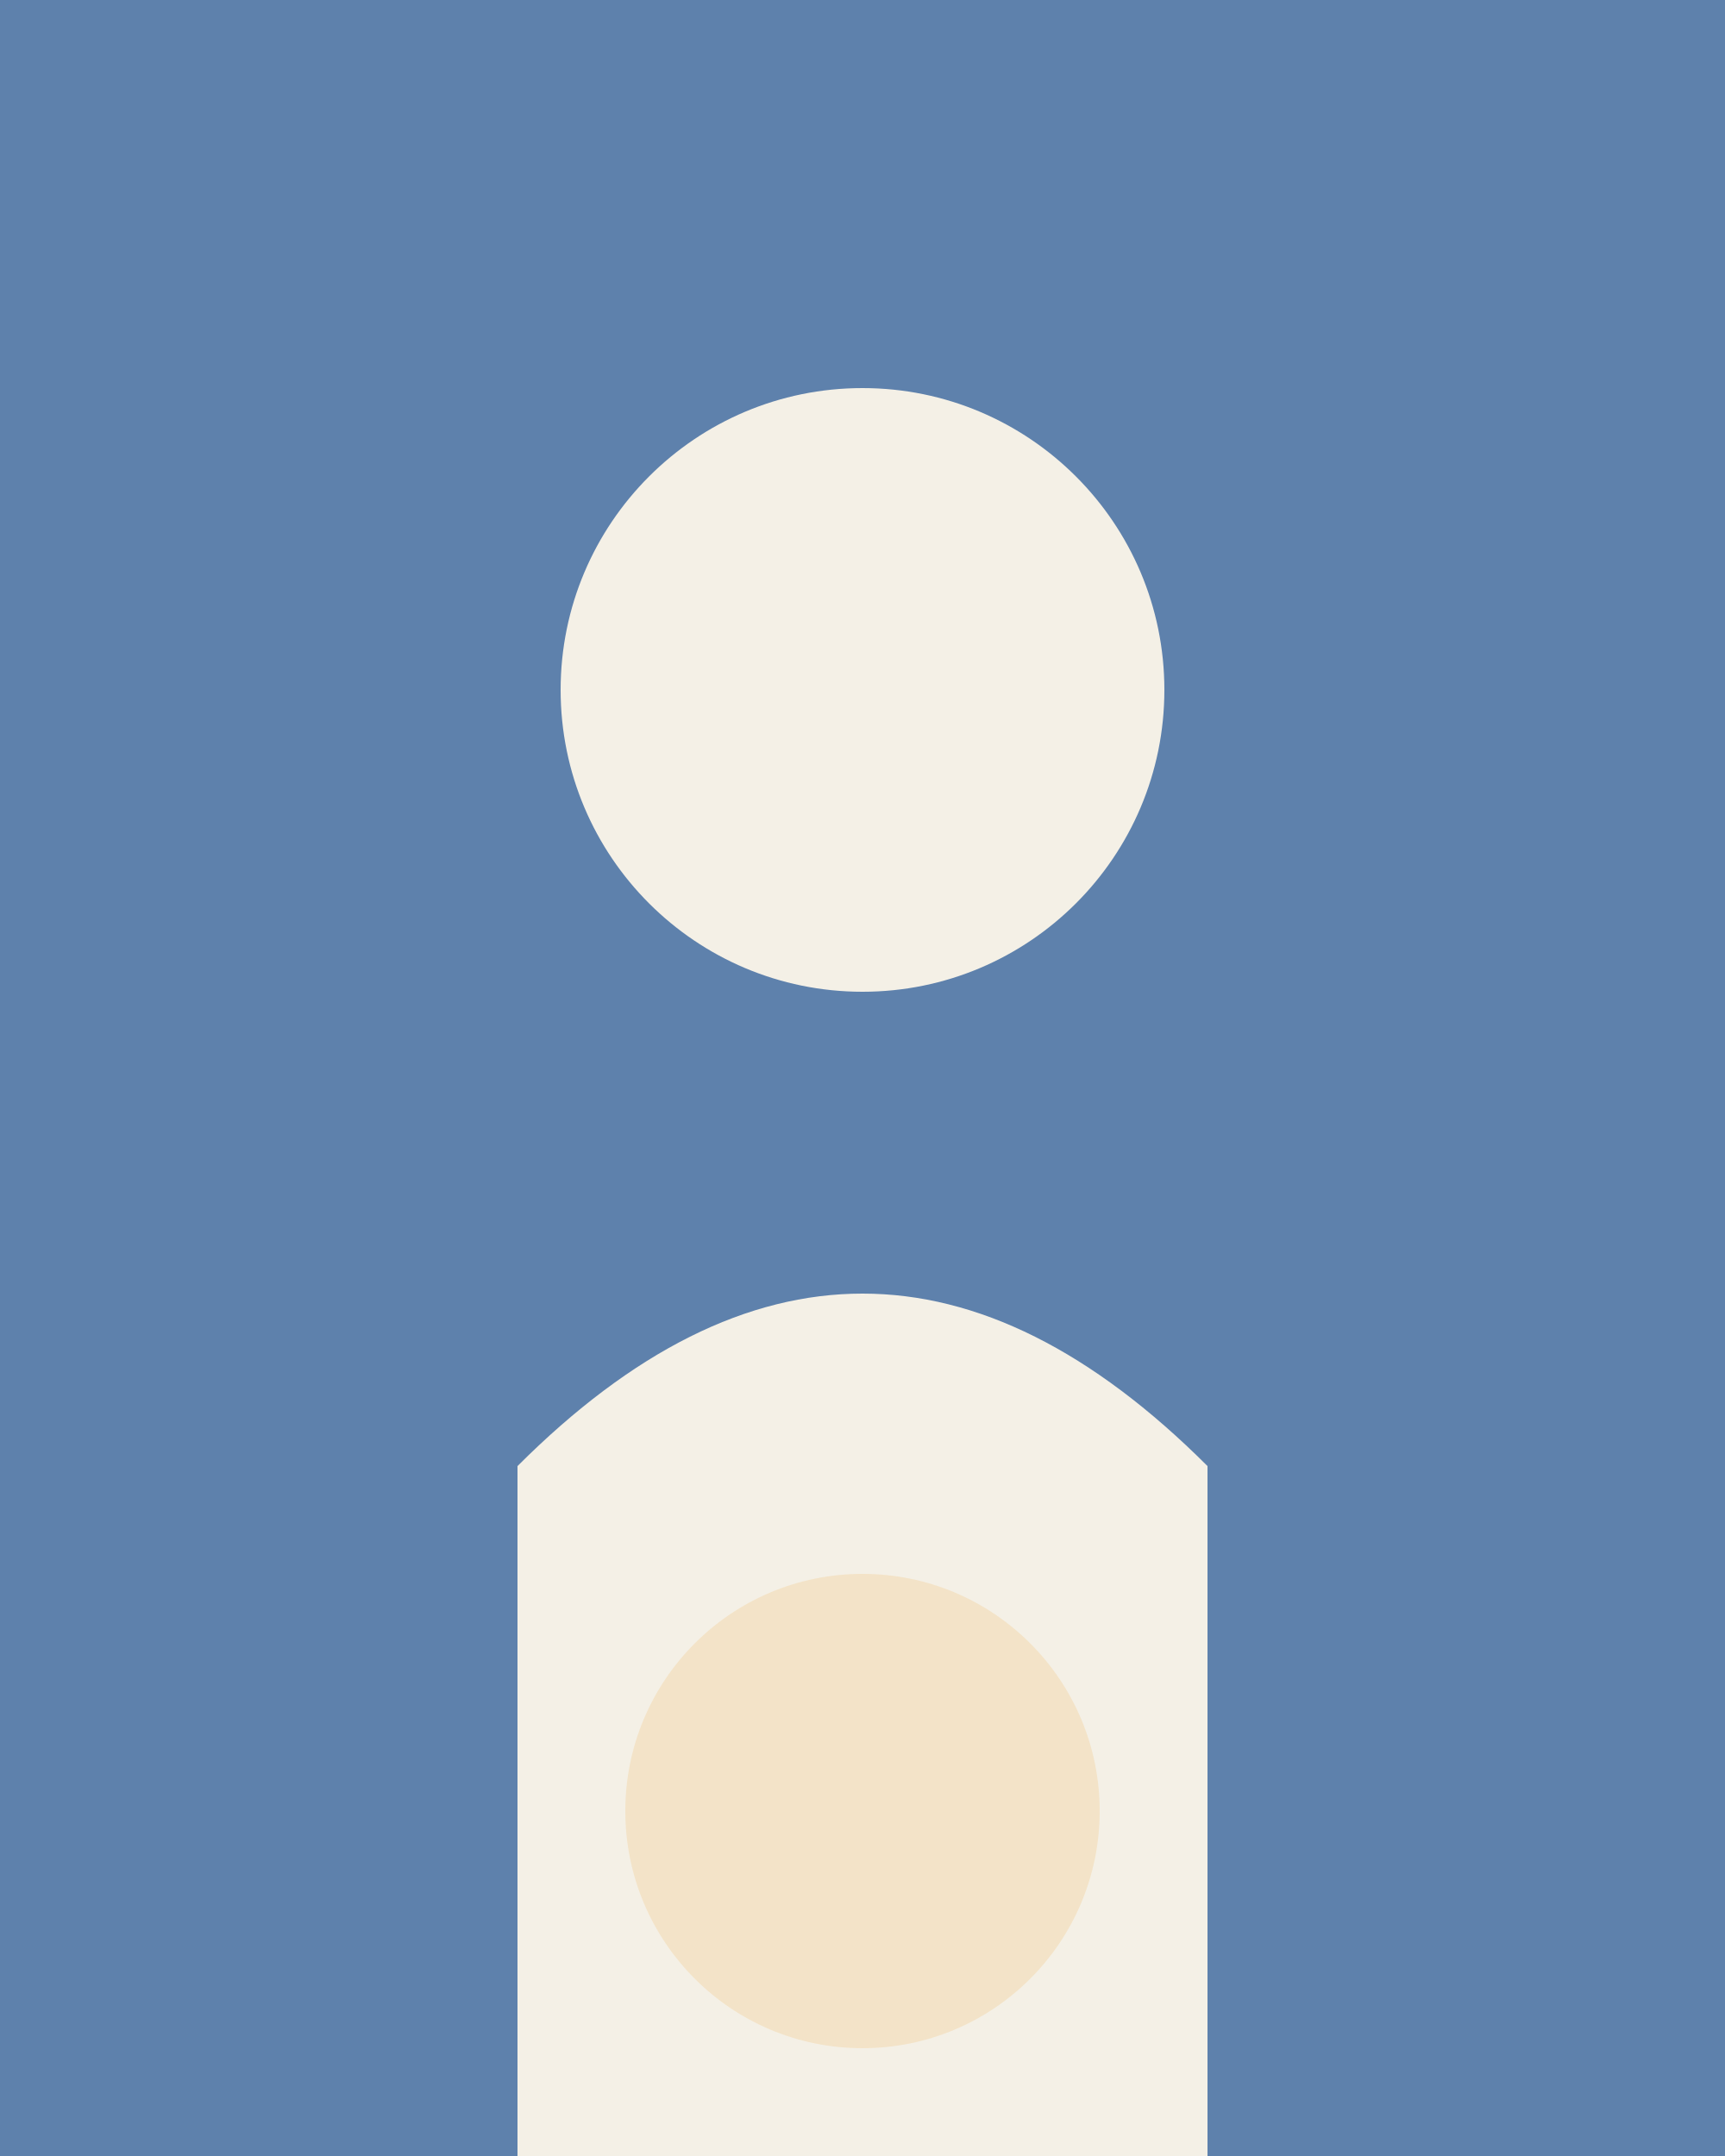
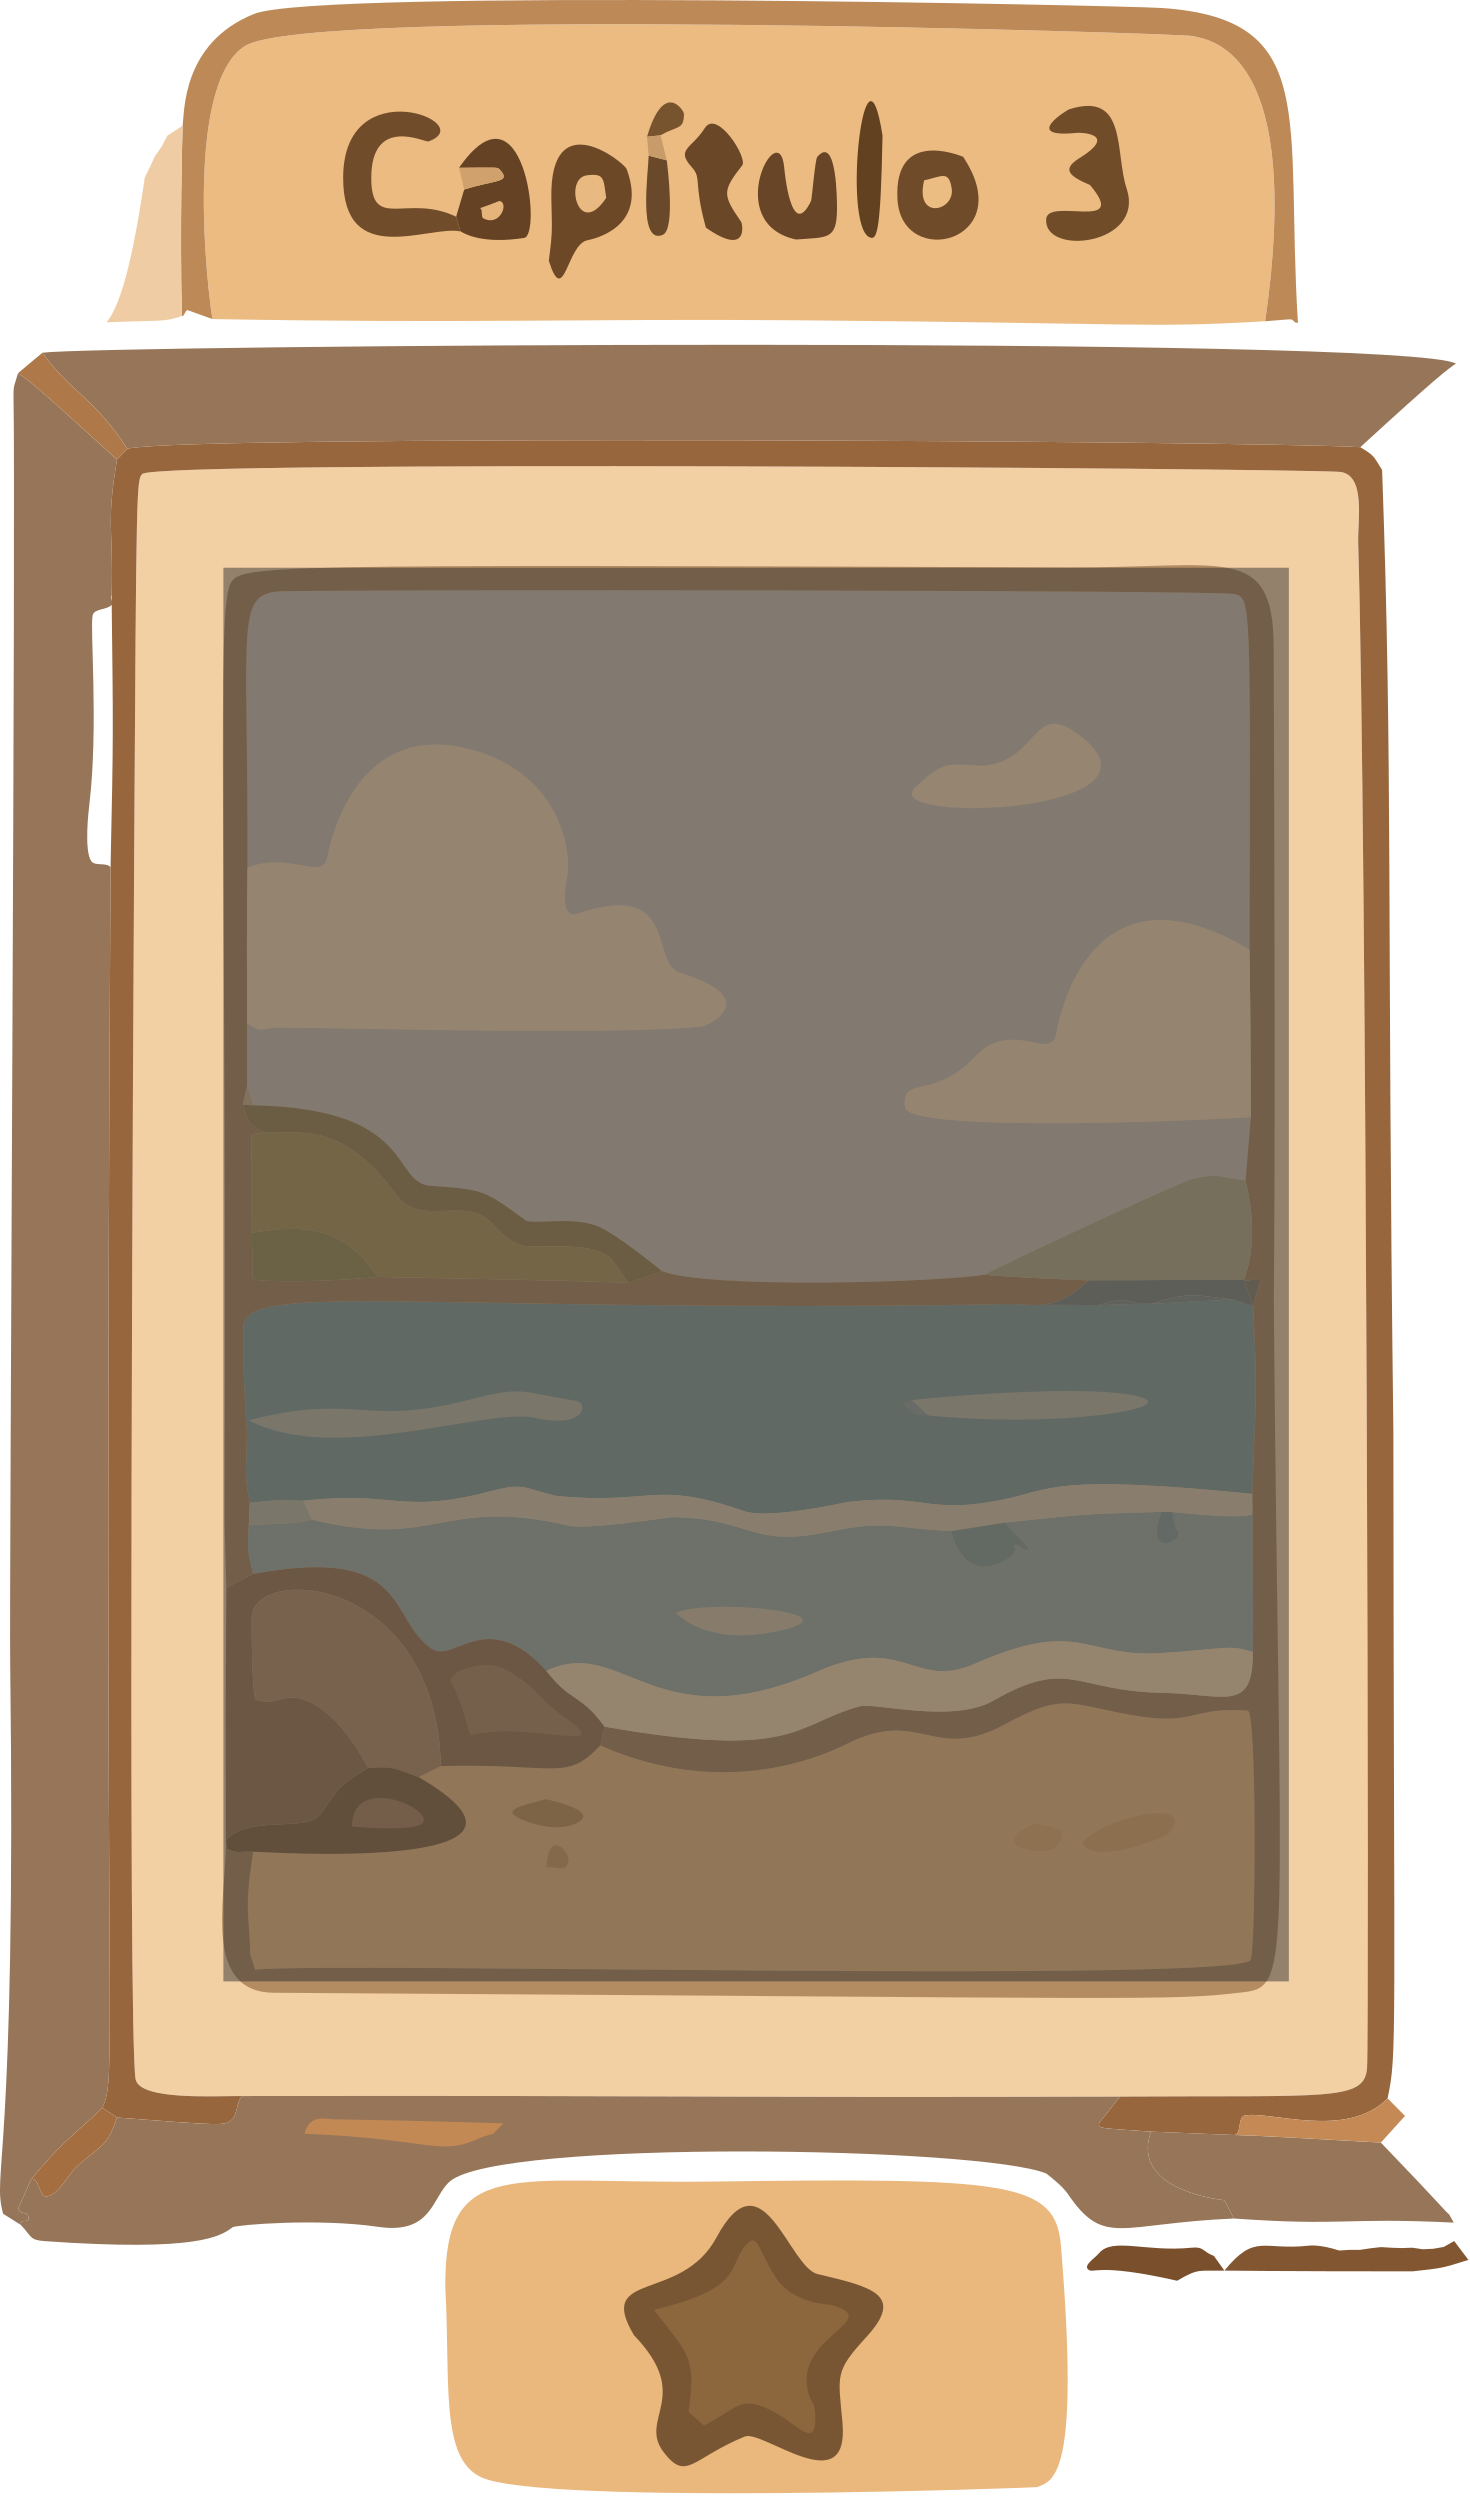
- <svg xmlns="http://www.w3.org/2000/svg" viewBox="0 0 400 500" preserveAspectRatio="xMidYMid slice">
-   <rect width="400" height="500" fill="#5E81AC" />
-   <circle cx="200" cy="160" r="70" fill="#F4F0E6" />
-   <path d="M120 340 Q200 260 280 340 L280 500 L120 500 Z" fill="#F4F0E6" />
-   <circle cx="200" cy="420" r="55" fill="#F2CC8F" opacity="0.35" />
+ <svg xmlns="http://www.w3.org/2000/svg" width="211" height="359" viewBox="0 0 211 359" fill="none">
+   <path fill-rule="evenodd" clip-rule="evenodd" d="M34.827 300.991C31.091 300.949 20.22 301.672 19.488 298.641C18.278 293.629 19.184 137.04 19.265 122.988C19.577 69.114 19.614 68.913 20.442 68.064C22.395 66.058 183.59 67.251 192.27 67.753C196.215 67.983 194.94 74.839 195.038 78.024C196.256 117.942 196.643 292.392 196.31 296.946C195.957 301.782 190.877 300.877 160.817 301.072C101.465 301.243 101.598 300.901 34.827 300.991Z" fill="#F3CFA4" />
+   <path fill-rule="evenodd" clip-rule="evenodd" d="M35.543 124.57C35.663 88.843 33.587 85.059 40.805 84.903C52.389 84.652 175.308 84.727 177.384 85.315C179.672 85.962 179.549 87.07 179.43 136.368C156.506 122.764 152.124 146.074 151.676 148.455C150.911 152.532 145.278 146.178 140.064 151.713C134.001 158.146 129.386 154.284 129.963 158.989C130.457 163.006 178.973 160.584 179.618 160.399C179.364 163.443 179.111 166.488 178.857 169.531C175.041 169.081 175.203 168.394 171.266 169.296C169.34 169.735 142.619 182.292 141.335 183.042C135.305 184.116 101.519 185.152 95.022 182.517C94.316 181.935 88.326 177.001 85.602 175.998C81.996 174.669 76.361 175.896 75.441 175.218C69.426 170.791 69.351 170.826 61.871 170.293C56.046 169.878 59.955 159.219 36.381 158.718C36.08 157.804 35.78 156.891 35.478 155.977C35.48 152.947 35.483 149.919 35.486 146.889C37.209 148.119 37.2 147.915 39.209 147.576C40.49 147.36 88.575 148.813 100.877 147.388C101.535 147.313 109.862 143.457 97.715 139.729C93.105 138.315 97.76 126.214 82.857 131.236C82.446 131.374 80.351 132.081 81.416 126.003C82.199 121.527 79.92 111.042 67.883 107.704C51.048 103.036 47.43 121.026 47.022 123.058C46.298 126.657 42.047 122.238 35.543 124.57Z" fill="#B8B8B8" fill-opacity="0.54" />
+   <path fill-rule="evenodd" clip-rule="evenodd" d="M30.494 45.814C29.039 36.06 27.365 11.415 35.22 6.583C44.624 0.801 169.109 4.813 171.084 5.158C174.419 5.742 187.149 7.966 181.683 46.131C164.585 47.131 164.636 46.405 114.321 45.991C83.742 45.741 66.827 46.482 30.494 45.814Z" fill="#ECBB82" />
+   <path fill-rule="evenodd" clip-rule="evenodd" d="M86.195 250.647C104.618 258.819 119.19 251.622 121.74 250.362C132.291 245.151 134.061 253.224 144.365 247.579C153.246 242.715 153.705 244.954 163.802 246.492C171.596 247.68 171.431 245.056 179.171 245.65C180.536 245.755 180.287 280.26 179.607 281.442C177.663 284.82 47.571 281.709 36.638 282.841C36.402 282.112 36.168 281.383 35.933 280.654C35.826 274.554 35.018 274.689 36.345 265.905C37.038 265.881 84.056 269.146 60.128 255.195C61.19 254.665 62.253 254.134 63.315 253.605C80.121 253.198 81.257 255.901 86.195 250.647Z" fill="#F0BC7E" />
+   <path fill-rule="evenodd" clip-rule="evenodd" d="M177.015 186.609C179.79 187.455 179.707 187.536 179.95 187.581C180.628 201.153 180.288 200.976 179.821 214.53C151.017 211.635 151.09 213.91 144.03 215.343C133.026 217.575 132.954 214.377 121.711 215.688C120.547 215.941 110.226 218.181 106.888 217.011C93.778 212.416 93.421 216.223 79.747 214.791C75.225 213.726 75.324 212.869 70.683 214.087C57.369 217.579 57.129 214.018 43.507 215.502C39.649 215.437 39.807 215.367 35.871 215.811C35.004 211.471 35.422 211.539 35.455 205.491C34.824 197.392 34.939 191.712 34.963 190.513C35.098 183.93 60.735 188.491 141.316 187.336C149.632 187.435 149.5 187.339 157.806 187.411L163.791 187.231L165.301 187.215C169.206 187.012 173.11 186.811 177.015 186.609Z" fill="#92A098" />
+   <path fill-rule="evenodd" clip-rule="evenodd" d="M63.941 328.477C63.826 309.436 73.324 313.66 102.314 313.27C144.718 312.7 151.583 313.242 152.347 322.443C155.056 355.08 151.517 356.266 148.871 357.154C148.675 357.22 78.196 359.817 69.166 355.764C63.094 353.04 64.723 341.94 63.941 328.477Z" fill="#EAB77D" />
+   <path fill-rule="evenodd" clip-rule="evenodd" d="M2.586 53.587C3.855 54.406 4.71 54.958 16.803 65.991C15.2 75.562 16.322 75.543 16.026 85.506C15.714 85.834 16.362 86.536 16.05 86.865C15.33 87.622 13.531 87.351 13.3 88.369C12.897 90.15 14.163 104.379 12.826 115.551C12.748 116.196 12.04 122.113 13.102 123.657C13.655 124.456 15.325 123.756 15.876 124.557C14.832 297.34 16.893 297.643 14.718 302.679C9.381 307.728 9.194 307.329 4.496 312.909C4.347 313.242 2.639 317.082 2.639 317.082C2.862 318.225 3.941 317.352 4.1 318.466C4.229 319.371 2.835 318.469 2.982 319.494C2.136 318.96 1.29 318.426 0.444 317.892C-1.215 311.76 2.376 311.685 1.461 238.495C1.332 228.163 2.271 74.031 1.941 57.027C1.907 55.237 2.09 55.366 2.586 53.587Z" fill="#967558" />
+   <path fill-rule="evenodd" clip-rule="evenodd" d="M35.543 124.57C35.433 135.775 35.451 135.574 35.486 146.889C35.483 149.919 35.48 152.947 35.478 155.977C35.276 156.868 35.072 157.761 34.869 158.652C35.673 161.025 35.442 161.244 37.695 162.519C37.61 163.065 36.215 162.519 36.129 163.065C36.081 163.374 36.158 175.894 36.165 177.01C36.333 183.225 36.17 183.216 36.347 183.723C36.402 183.88 43.433 184.392 54.212 183.367C85.191 183.957 87.407 184.089 90.29 184.26C91.868 183.679 93.446 183.097 95.022 182.517C101.519 185.152 135.305 184.116 141.335 183.042C144.35 183.402 155.168 183.816 156.371 183.861C150.266 189.109 149.388 186.802 141.317 187.336C60.735 188.491 35.099 183.93 34.964 190.513C34.94 191.712 34.824 197.392 35.456 205.491C35.423 211.539 35.004 211.471 35.871 215.811L35.735 219.039C35.49 222.613 35.535 222.447 36.342 226.021L32.504 228.015C32.297 220.5 32.24 220.603 32.265 212.985C32.571 123.856 31.044 87.679 33.077 83.86C34.533 81.124 35.592 81.009 153.324 81.486C175.907 81.577 182.844 77.899 182.9 92.986C183.219 181.402 182.865 181.308 182.934 188.988C183.744 280.753 185.601 285.253 178.764 286.062C167.685 287.373 167.658 286.95 39.324 286.162C29.234 286.101 32.295 272.995 32.435 265.452C34.316 266.308 34.317 265.782 36.345 265.905C35.018 274.689 35.826 274.554 35.933 280.654C36.168 281.383 36.402 282.112 36.638 282.841C47.571 281.709 177.663 284.82 179.607 281.442C180.287 280.26 180.536 245.755 179.171 245.65C171.431 245.056 171.596 247.68 163.802 246.492C153.705 244.954 153.246 242.715 144.365 247.579C134.061 253.224 132.291 245.151 121.74 250.362C119.19 251.622 104.618 258.819 86.195 250.647C86.402 249.748 86.607 248.85 86.814 247.953C114.378 252.772 114.096 247.603 123.396 245.047C125.685 244.419 136.77 247.579 142.668 244.2C153.563 237.954 154.304 242.856 166.811 243.085C175.833 243.25 180.009 246.117 179.886 237.21C179.997 231.63 179.936 231.796 179.84 217.461L179.822 214.53C180.288 200.976 180.629 201.153 179.951 187.581C180.822 184.09 181.133 184.015 180.89 183.823C180.3 183.358 179.229 184.216 178.641 183.753C179.04 182.686 180.896 177.726 178.857 169.531C179.111 166.488 179.364 163.443 179.618 160.399C179.559 148.338 179.601 148.515 179.43 136.368C179.549 87.07 179.672 85.962 177.384 85.315C175.308 84.727 52.389 84.652 40.805 84.903C33.587 85.059 35.663 88.843 35.543 124.57Z" fill="#B48C62" />
+   <path fill-rule="evenodd" clip-rule="evenodd" d="M6.089 50.652C13.578 49.584 201.48 48.157 209.07 52.209C207.869 53.038 206.483 53.995 195.339 64.216C179.571 63.279 25.169 62.436 18.299 64.447C13.428 57 10.143 56.326 6.089 50.652Z" fill="#967558" />
+   <path fill-rule="evenodd" clip-rule="evenodd" d="M18.298 64.447C25.168 62.436 179.571 63.279 195.339 64.216C197.446 65.49 197.229 65.511 198.472 67.489C200.025 111.066 199.155 129.991 200.088 205.48C200.139 294.67 200.673 294.639 199.258 301.32C193.384 307.323 182.172 303.027 178.728 303.799C177.706 304.027 178.314 306.361 177.294 306.589C173.29 306.427 169.285 306.267 165.28 306.105C158.131 305.589 157.828 305.674 157.816 305.071C157.809 304.671 158.035 304.78 160.816 301.072C190.876 300.877 195.957 301.782 196.309 296.946C196.642 292.392 196.255 117.942 195.037 78.024C194.94 74.839 196.215 67.983 192.27 67.753C183.589 67.251 22.395 66.058 20.442 68.064C19.614 68.913 19.576 69.114 19.264 122.988C19.183 137.04 18.277 293.629 19.488 298.641C20.22 301.672 31.09 300.949 34.827 300.991C33.852 301.794 34.203 303.619 33.228 304.422C32.214 305.257 32.202 305.268 16.806 304.075L14.718 302.679C16.893 297.643 14.832 297.34 15.876 124.557C16.3 104.976 16.255 105.13 16.026 85.506C16.321 75.543 15.199 75.562 16.803 65.991C17.301 65.476 17.799 64.962 18.298 64.447Z" fill="#97663D" />
+   <path fill-rule="evenodd" clip-rule="evenodd" d="M44.798 218.229C62.818 222.537 63.319 214.959 81.314 219.004C82.501 219.271 84.004 219.609 96.478 217.863C107.937 217.999 107.62 222.285 118.753 220.017C127.584 218.22 127.551 219.396 136.551 219.867C136.714 220.533 138.31 227.043 143.878 224.346C146.826 222.918 145.411 221.995 145.639 221.922C146.29 221.715 147.38 223.032 147.634 222.397C147.782 222.025 147.399 222.13 144.324 218.644C155.683 217.447 155.491 217.392 166.777 217.102C164.71 222.564 167.769 221.586 168.096 221.433C169.104 220.96 169.217 220.531 169.25 220.411C169.487 219.523 168.531 219.811 168.75 218.994L168.355 217.128C177.472 218.076 178.95 217.692 179.839 217.461C179.935 231.796 179.997 231.63 179.886 237.21C176.407 236.149 176.46 236.737 166.801 237.375C155.737 238.105 155.128 232.239 139.983 238.915C131.206 242.782 129.973 234.504 117.342 240.046C94.071 250.258 89.362 234.708 78.456 239.938C69.951 230.511 65.198 238.963 61.966 236.751C55.629 232.414 59.026 221.799 36.342 226.021C35.535 222.447 35.489 222.613 35.734 219.039C41.791 218.674 41.694 218.899 44.798 218.229Z" fill="#A8B0A0" />
+   <path fill-rule="evenodd" clip-rule="evenodd" d="M34.827 300.991C101.598 300.901 101.465 301.243 160.817 301.072C158.036 304.78 157.809 304.671 157.817 305.071C157.829 305.674 158.132 305.589 165.281 306.105C162.342 314.346 174.671 315.817 175.817 315.954L177.192 318.579C160.611 319.276 158.618 322.764 153.303 315C153.114 314.724 152.556 313.909 150.257 312.123C140.996 308.283 71.808 307.125 64.617 313.24C62.012 315.456 62.126 320.931 54.291 319.774C45.683 318.502 33.864 319.494 33.401 319.834C31.653 321.115 28.554 323.389 6.39 321.825C4.188 321.669 4.559 321.124 2.982 319.494C2.835 318.469 4.229 319.371 4.1 318.466C3.941 317.352 2.862 318.225 2.639 317.082C2.639 317.082 4.347 313.242 4.496 312.909C5.582 312.6 5.694 315.718 6.78 315.409C8.76 314.847 9.611 312.414 11.129 311.023C14.528 307.908 15.29 308.539 16.806 304.075C32.202 305.268 32.214 305.257 33.228 304.422C34.203 303.619 33.852 301.794 34.827 300.991Z" fill="#967558" />
+   <path fill-rule="evenodd" clip-rule="evenodd" d="M35.542 124.57C42.047 122.238 46.297 126.657 47.022 123.058C47.43 121.026 51.048 103.036 67.882 107.704C79.92 111.042 82.198 121.527 81.415 126.003C80.35 132.081 82.446 131.374 82.857 131.236C97.76 126.214 93.105 138.315 97.715 139.729C109.861 143.457 101.535 147.313 100.877 147.388C88.575 148.813 40.489 147.36 39.209 147.576C37.2 147.915 37.209 148.119 35.486 146.889C35.451 135.574 35.433 135.775 35.542 124.57Z" fill="#F8D8AF" />
+   <path fill-rule="evenodd" clip-rule="evenodd" d="M179.43 136.368C179.601 148.515 179.559 148.338 179.617 160.399C178.972 160.584 130.456 163.006 129.963 158.989C129.385 154.284 134.001 158.146 140.064 151.713C145.278 146.178 150.91 152.532 151.675 148.455C152.124 146.074 156.505 122.764 179.43 136.368Z" fill="#F8D7AE" />
+   <path fill-rule="evenodd" clip-rule="evenodd" d="M91.034 335.331C85.439 325.941 97.796 330.772 102.888 321.294C109.515 308.956 113.246 325.575 117.41 326.557C125.345 328.431 129.957 329.553 124.389 335.617C119.816 340.599 120.359 341.025 120.98 347.893C122.019 359.419 109.505 348.846 106.952 349.888C99.405 352.968 98.589 356.44 95.298 352.129C91.59 347.272 99.579 344.211 91.034 335.331Z" fill="#785633" />
+   <path fill-rule="evenodd" clip-rule="evenodd" d="M26.223 18.042C26.51 16.171 26.076 6.157 36.512 1.99C45.708 -1.68 161.352 0.778 166.835 1.149C189.677 2.694 184.52 16.78 186.384 46.36C185.637 46.368 185.883 45.849 185.217 45.855C184.934 45.859 184.955 45.876 181.683 46.131C187.149 7.966 174.419 5.742 171.084 5.158C169.109 4.813 44.624 0.801 35.22 6.583C27.365 11.415 29.039 36.06 30.494 45.814C30.212 45.712 26.969 44.548 26.969 44.548C26.573 44.482 26.507 45.459 26.112 45.391C25.821 32.385 26.162 20.229 26.223 18.042Z" fill="#BC8957" />
+   <path fill-rule="evenodd" clip-rule="evenodd" d="M36.342 226.021C59.027 221.799 55.629 232.414 61.967 236.751C65.199 238.963 69.951 230.511 78.456 239.938C82.044 244.563 83.357 243.156 86.814 247.953C86.607 248.85 86.402 249.748 86.195 250.647C81.257 255.901 80.121 253.198 63.315 253.605C62.595 225.958 36.101 224.586 36.128 232.419C36.131 233.356 36.167 243.964 36.77 244.114C40.388 245.011 40.508 242.877 43.971 244.195C48.845 246.051 52.368 252.952 52.847 253.888C48.614 256.443 48.86 256.536 46.079 260.487C44.166 263.202 36.291 260.592 32.585 264.052C32.241 264.373 32.778 265.131 32.435 265.452C32.394 246.571 32.375 246.762 32.504 228.015L36.342 226.021Z" fill="#A57D56" />
+   <path fill-rule="evenodd" clip-rule="evenodd" d="M179.886 237.21C180.009 246.117 175.833 243.25 166.811 243.085C154.304 242.856 153.563 237.954 142.668 244.2C136.77 247.579 125.685 244.419 123.396 245.047C114.096 247.603 114.378 252.772 86.814 247.953C83.357 243.156 82.044 244.563 78.456 239.938C89.363 234.708 94.071 250.258 117.342 240.046C129.974 234.504 131.207 242.782 139.983 238.915C155.129 232.239 155.738 238.105 166.802 237.375C176.46 236.737 176.408 236.149 179.886 237.21Z" fill="#F7D7AD" />
+   <path fill-rule="evenodd" clip-rule="evenodd" d="M37.695 162.519C43.013 163.003 48.862 160.621 56.9 171.556C60.477 176.424 66.696 171.541 70.606 175.624C74.323 179.505 74.658 178.989 80.005 178.972C88.446 178.947 87.789 181.203 90.29 184.26C87.406 184.089 85.191 183.957 54.212 183.367C48.614 174.763 41.049 176.373 36.165 177.01C36.157 175.894 36.081 163.374 36.129 163.065C36.215 162.519 37.609 163.065 37.695 162.519Z" fill="#B8995F" />
+   <path fill-rule="evenodd" clip-rule="evenodd" d="M79.748 214.791C93.422 216.223 93.779 212.416 106.889 217.011C110.226 218.181 120.548 215.941 121.712 215.688C132.954 214.377 133.026 217.575 144.03 215.343C151.091 213.91 151.017 211.635 179.822 214.53L179.84 217.461C178.95 217.692 177.473 218.076 168.356 217.128L166.778 217.102C155.492 217.392 155.684 217.447 144.324 218.644L136.551 219.867C127.551 219.396 127.584 218.22 118.754 220.017C107.621 222.285 107.937 217.999 96.479 217.863C84.005 219.609 82.502 219.271 81.315 219.004C63.32 214.959 62.819 222.537 44.799 218.229C44.369 217.32 43.938 216.411 43.508 215.502C57.129 214.018 57.369 217.579 70.683 214.087C75.324 212.869 75.225 213.726 79.748 214.791Z" fill="#DFCAA9" />
+   <path fill-rule="evenodd" clip-rule="evenodd" d="M52.846 253.888C52.367 252.952 48.844 246.051 43.971 244.195C40.507 242.877 40.387 245.011 36.769 244.114C36.166 243.964 36.13 233.356 36.127 232.419C36.1 224.586 62.594 225.958 63.315 253.605C62.252 254.134 61.189 254.665 60.127 255.195C56.548 253.921 56.709 253.591 52.846 253.888Z" fill="#BE9169" />
+   <path fill-rule="evenodd" clip-rule="evenodd" d="M165.28 306.105C169.285 306.267 173.29 306.427 177.294 306.589C183.327 306.805 183.247 306.852 198.289 307.677C207.471 317.218 207.24 317.248 208.101 317.994L208.761 319.17C192.94 318.396 193.018 319.701 177.192 318.579L175.816 315.954C174.67 315.817 162.342 314.346 165.28 306.105Z" fill="#967558" />
+   <path fill-rule="evenodd" clip-rule="evenodd" d="M93.898 331.68C106.657 328.699 104.601 325.48 106.906 322.63C108.837 320.244 108.762 322.93 111.346 326.962C113.823 330.828 118.77 330.853 119.422 331.005C127.078 333.165 114.234 335.377 115.992 343.248C116.419 345.163 116.98 344.863 117.07 346.699C117.33 351.996 114.445 348.142 111.367 346.467C106.308 343.711 106.201 345.714 101.098 348.298L98.893 346.374C99.967 338.289 98.917 338.239 93.898 331.68Z" fill="#8C663D" />
+   <path fill-rule="evenodd" clip-rule="evenodd" d="M178.857 169.531C180.896 177.726 179.04 182.686 178.641 183.753C167.439 183.742 167.544 183.864 156.371 183.861C155.168 183.816 144.35 183.402 141.335 183.042C142.619 182.292 169.34 169.735 171.266 169.296C175.203 168.394 175.041 169.081 178.857 169.531Z" fill="#B9AC88" />
+   <path fill-rule="evenodd" clip-rule="evenodd" d="M52.847 253.888C56.709 253.591 56.549 253.921 60.128 255.195C84.056 269.146 37.038 265.881 36.345 265.905C34.317 265.782 34.316 266.308 32.435 265.452C32.778 265.131 32.241 264.373 32.585 264.052C36.291 260.592 44.166 263.202 46.079 260.487C48.86 256.536 48.614 256.443 52.847 253.888Z" fill="#926C47" />
+   <path fill-rule="evenodd" clip-rule="evenodd" d="M34.869 158.652L36.381 158.718C59.955 159.219 56.046 169.878 61.871 170.293C69.351 170.826 69.426 170.791 75.441 175.218C76.361 175.896 81.996 174.669 85.602 175.998C88.326 177.001 94.316 181.935 95.022 182.517C93.446 183.097 91.868 183.679 90.29 184.26C87.789 181.203 88.446 178.947 80.006 178.972C74.658 178.989 74.324 179.505 70.607 175.624C66.696 171.541 60.477 176.424 56.9 171.556C48.863 160.621 43.013 163.003 37.695 162.519C35.442 161.244 35.673 161.025 34.869 158.652Z" fill="#A38956" />
+   <path fill-rule="evenodd" clip-rule="evenodd" d="M141.218 109.963C149.138 109.261 148.238 100.645 154.632 105.289C170.636 116.907 125.702 118.495 131.457 113.047C135.456 109.263 135.795 109.677 141.218 109.963Z" fill="#F7D7B0" />
+   <path fill-rule="evenodd" clip-rule="evenodd" d="M26.223 18.042C26.162 20.229 25.821 32.385 26.112 45.391C23.326 46.317 23.299 45.94 15.31 46.291C16.32 44.898 18.404 42.025 20.789 25.494L21.528 23.994L22.213 22.494L23.241 20.994L24.02 19.494L26.223 18.042Z" fill="#F0CCA4" />
+   <path fill-rule="evenodd" clip-rule="evenodd" d="M35.72 203.953C51.497 199.929 52.122 205.03 67.794 200.898C75.174 198.952 75.195 199.986 82.74 201.178C84.614 201.475 83.997 205.242 76.896 203.613C69.995 202.03 47.987 210.462 35.72 203.953Z" fill="#C4BBA3" />
+   <path fill-rule="evenodd" clip-rule="evenodd" d="M78.811 37.44C79.398 32.91 79.254 33.019 79.173 28.455C78.929 14.778 89.624 23.311 89.988 24.285C93.117 32.671 85.236 34.317 84.32 34.509C81.411 35.116 80.978 44.356 78.811 37.44Z" fill="#6C4826" />
+   <path fill-rule="evenodd" clip-rule="evenodd" d="M65.501 31.12L66.126 33.225C61.512 32.301 49.253 38.76 49.278 25.507C49.308 9.916 69.03 17.635 61.527 20.31C61.052 20.479 53.346 16.527 53.315 25.507C53.289 33.307 58.431 27.73 65.501 31.12Z" fill="#714C2A" />
+   <path fill-rule="evenodd" clip-rule="evenodd" d="M156.522 26.566C153.64 25.347 152.368 24.345 154.977 22.728C160.761 19.143 155.071 19.041 154.78 19.071C146.527 19.923 153.24 15.786 153.514 15.7C161.944 13.036 160.051 21.841 161.793 27.103C164.464 35.178 149.877 36.847 150.228 31.479C150.441 28.233 162.318 33.42 156.522 26.566Z" fill="#714C29" />
+   <path fill-rule="evenodd" clip-rule="evenodd" d="M138.3 22.513C146.493 34.749 129.375 38.883 128.871 28.545C128.385 18.594 137.468 22.185 138.3 22.513Z" fill="#704B2A" />
+   <path fill-rule="evenodd" clip-rule="evenodd" d="M67.497 249.19C65.491 241.834 64.864 242.145 64.705 241.512C64.309 239.934 69.664 238.165 72.451 239.658C77.412 242.314 76.522 243.337 81.058 246.583C88.884 252.186 76.231 247.093 67.497 249.19Z" fill="#B88F68" />
+   <path fill-rule="evenodd" clip-rule="evenodd" d="M210.864 324.519C206.939 325.761 207.104 325.696 202.832 326.167C201.549 326.187 180.327 326.139 175.824 326.058C180.228 320.656 181.364 323.185 187.817 322.486C188.178 322.447 189.567 322.296 192.317 323.176L193.817 323.077H195.317L196.817 322.851L198.317 322.684L199.817 322.776L201.317 322.822L202.817 322.771L204.317 322.995L205.817 322.923L207.317 322.663L208.817 321.81L210.864 324.519Z" fill="#825631" />
+   <path fill-rule="evenodd" clip-rule="evenodd" d="M65.92 24.094C75.174 10.756 77.884 33.762 75.262 34.167C69.302 35.086 66.758 33.597 66.126 33.225L65.5 31.12C65.885 29.821 66.269 28.522 66.655 27.222C71.192 25.78 73.531 26.259 71.751 24.333C71.433 23.989 71.488 24.049 65.92 24.094Z" fill="#644223" />
+   <path fill-rule="evenodd" clip-rule="evenodd" d="M130.902 201.088C131.933 200.793 157.628 198.49 164.066 200.712C168.89 202.375 151.008 205.087 133.217 203.244C132.446 202.525 131.673 201.807 130.902 201.088Z" fill="#C4BBA3" />
+   <path fill-rule="evenodd" clip-rule="evenodd" d="M36.165 177.01C41.049 176.373 48.614 174.763 54.212 183.367C43.432 184.392 36.402 183.88 36.346 183.723C36.169 183.216 36.333 183.225 36.165 177.01Z" fill="#A5915B" />
+   <path fill-rule="evenodd" clip-rule="evenodd" d="M114.312 34.393C103.503 32.068 111.897 16.299 112.613 24.054C112.658 24.546 113.598 34.743 116.456 28.885C116.604 28.579 117.039 22.9 117.359 22.527C120.24 19.167 120.195 29.368 120.192 30.009C120.171 34.527 118.776 34.033 114.312 34.393Z" fill="#674526" />
+   <path fill-rule="evenodd" clip-rule="evenodd" d="M101.37 32.697C99.519 26.026 100.838 25.663 99.326 23.988C96.995 21.405 99.332 21.354 101.201 18.403C102.966 15.613 107.411 22.686 106.581 23.748C103.713 27.418 103.728 27.961 106.421 31.84C106.655 32.178 107.487 36.969 101.37 32.697Z" fill="#6A4727" />
+   <path fill-rule="evenodd" clip-rule="evenodd" d="M156.37 183.861C167.544 183.864 167.439 183.742 178.641 183.753L179.95 187.581C179.707 187.536 179.79 187.455 177.015 186.609C171.076 185.971 171.133 185.431 165.301 187.215L163.791 187.231C160.692 186.475 160.804 186.523 157.806 187.411C149.5 187.339 149.632 187.435 141.316 187.336C149.388 186.802 150.265 189.109 156.37 183.861Z" fill="#8C8C7F" />
+   <path fill-rule="evenodd" clip-rule="evenodd" d="M199.258 301.32C200.092 302.163 200.925 303.007 201.757 303.85C200.602 305.125 199.446 306.4 198.289 307.677C183.247 306.852 183.327 306.805 177.294 306.589C178.314 306.361 177.706 304.027 178.728 303.799C182.172 303.027 193.384 307.323 199.258 301.32Z" fill="#C48954" />
+   <path fill-rule="evenodd" clip-rule="evenodd" d="M72.286 304.912L70.816 306.411L69.316 306.849C63.009 309.822 62.724 307.198 43.735 306.402C43.839 306.33 43.993 303.91 46.855 304.245C48.877 304.48 48.874 304.197 72.286 304.912Z" fill="#C38955" />
+   <path fill-rule="evenodd" clip-rule="evenodd" d="M6.088 50.652C10.143 56.326 13.428 57 18.298 64.447C17.799 64.962 17.301 65.476 16.803 65.991C4.71 54.958 3.855 54.406 2.586 53.587C3.753 52.609 4.921 51.631 6.088 50.652Z" fill="#AF7849" />
+   <path fill-rule="evenodd" clip-rule="evenodd" d="M175.824 326.058C172.225 326.157 172.204 325.635 169.041 327.517C157.413 324.873 157.03 326.578 156.259 325.894C155.559 325.273 157.218 324.28 157.816 323.563C159.751 321.24 164.541 323.434 171.108 322.771C172.953 322.584 172.635 323.331 174.316 323.949L175.824 326.058Z" fill="#794F2C" />
+   <path fill-rule="evenodd" clip-rule="evenodd" d="M126.729 19.48C126.466 33.666 125.913 34.554 124.845 34.063C120.91 32.254 124.212 3.153 126.729 19.48Z" fill="#624121" />
+   <path fill-rule="evenodd" clip-rule="evenodd" d="M97.064 231.603C101.403 229.519 122.434 231.501 112.801 233.964C102.385 236.626 97.99 232.476 97.064 231.603Z" fill="#DCC7A7" />
+   <path fill-rule="evenodd" clip-rule="evenodd" d="M14.718 302.679L16.806 304.075C15.289 308.539 14.527 307.908 11.128 311.023C9.61 312.414 8.76 314.847 6.78 315.409C5.694 315.718 5.581 312.6 4.495 312.909C9.193 307.329 9.381 307.728 14.718 302.679Z" fill="#A46E41" />
+   <path fill-rule="evenodd" clip-rule="evenodd" d="M155.418 264.517C159.796 260.311 172.476 258.316 167.673 263.427C167.317 263.803 156.573 268.132 155.418 264.517Z" fill="#E4AC6B" />
+   <path fill-rule="evenodd" clip-rule="evenodd" d="M144.324 218.644C147.399 222.13 147.783 222.025 147.634 222.397C147.381 223.032 146.29 221.715 145.639 221.922C145.411 221.995 146.826 222.918 143.878 224.346C138.31 227.043 136.714 220.533 136.551 219.867L144.324 218.644Z" fill="#96A397" />
+   <path fill-rule="evenodd" clip-rule="evenodd" d="M50.539 262.287C50.629 253.366 66.402 261.696 58.788 262.419C58.131 262.48 55.327 262.746 50.539 262.287Z" fill="#B68C63" />
+   <path fill-rule="evenodd" clip-rule="evenodd" d="M93.148 22.36C94.015 22.582 94.881 22.804 95.746 23.026C95.854 23.877 97.006 32.932 95.185 33.718C91.539 35.29 93.13 24.453 93.148 22.36Z" fill="#6A482A" />
+   <path fill-rule="evenodd" clip-rule="evenodd" d="M78.327 258.36C78.757 258.45 86.841 260.133 82.482 261.937C79.479 263.179 75.558 261.547 75.003 261.316C71.646 259.918 74.88 259.306 78.327 258.36Z" fill="#CA975F" />
+   <path fill-rule="evenodd" clip-rule="evenodd" d="M35.871 215.811C39.807 215.367 39.649 215.437 43.507 215.502C43.938 216.411 44.368 217.32 44.799 218.229C41.694 218.899 41.791 218.674 35.734 219.039L35.871 215.811Z" fill="#C4BBA3" />
+   <path fill-rule="evenodd" clip-rule="evenodd" d="M148.619 261.91C151.824 262.462 153.696 262.708 151.593 265.228C150.26 266.824 140.795 265.048 148.619 261.91Z" fill="#E7B070" />
+   <path fill-rule="evenodd" clip-rule="evenodd" d="M87.052 28.417C83.049 34.425 80.948 25.647 84.223 25.188C86.871 24.817 86.641 25.692 87.052 28.417Z" fill="#E9B982" />
+   <path fill-rule="evenodd" clip-rule="evenodd" d="M132.703 25.896C135.273 25.342 136.237 24.408 136.66 27.046C137.184 30.313 131.316 31.753 132.703 25.896Z" fill="#ECBD83" />
+   <path fill-rule="evenodd" clip-rule="evenodd" d="M92.914 19.63C95.34 11.406 98.221 15.861 98.217 16.359C98.199 18.654 97.354 18.013 94.816 19.435L92.914 19.63Z" fill="#77542E" />
+   <path fill-rule="evenodd" clip-rule="evenodd" d="M65.921 24.094C71.489 24.049 71.433 23.989 71.751 24.333C73.532 26.259 71.193 25.78 66.656 27.222C66.41 26.179 66.165 25.137 65.921 24.094Z" fill="#D0A16C" />
+   <path fill-rule="evenodd" clip-rule="evenodd" d="M166.777 217.102L168.355 217.128L168.75 218.994C168.531 219.811 169.488 219.523 169.251 220.411C169.218 220.531 169.104 220.96 168.096 221.433C167.769 221.586 164.71 222.564 166.777 217.102Z" fill="#95A097" />
+   <path fill-rule="evenodd" clip-rule="evenodd" d="M177.015 186.609C173.111 186.811 169.206 187.012 165.302 187.215C171.134 185.431 171.077 185.971 177.015 186.609Z" fill="#90948B" />
+   <path fill-rule="evenodd" clip-rule="evenodd" d="M78.451 268.144C78.82 262.318 81.855 266.107 81.648 267.13C81.283 268.95 80.605 268.062 78.451 268.144Z" fill="#D6A164" />
+   <path fill-rule="evenodd" clip-rule="evenodd" d="M92.914 19.63L94.816 19.435C94.944 19.635 94.872 19.476 95.746 23.026C94.881 22.804 94.015 22.582 93.148 22.36C93.07 21.451 92.992 20.541 92.914 19.63Z" fill="#C89B6A" />
+   <path fill-rule="evenodd" clip-rule="evenodd" d="M68.93 29.889C71.637 28.959 71.619 28.803 71.853 28.885C73.034 29.298 71.787 32.536 69.449 31.389C68.973 31.156 69.405 30.121 68.93 29.889Z" fill="#E4B47B" />
+   <path fill-rule="evenodd" clip-rule="evenodd" d="M178.641 183.753C179.229 184.216 180.3 183.358 180.889 183.823C181.132 184.015 180.822 184.09 179.95 187.581L178.641 183.753Z" fill="#93866E" />
+   <path fill-rule="evenodd" clip-rule="evenodd" d="M157.806 187.411C160.804 186.523 160.692 186.475 163.791 187.231L157.806 187.411Z" fill="#8D9187" />
+   <path fill-rule="evenodd" clip-rule="evenodd" d="M129.672 201.466L130.902 201.088C131.673 201.807 132.445 202.525 133.216 203.244C130.989 203.263 131.085 203.094 129.672 201.466Z" fill="#A0A79A" />
+   <path fill-rule="evenodd" clip-rule="evenodd" d="M35.478 155.977C35.78 156.891 36.08 157.804 36.381 158.718L34.869 158.652C35.072 157.761 35.276 156.868 35.478 155.977Z" fill="#D1B18C" />
+   <rect x="32.081" y="81.527" width="153" height="203" fill="#2F2F2F" fill-opacity="0.49" />
</svg>
